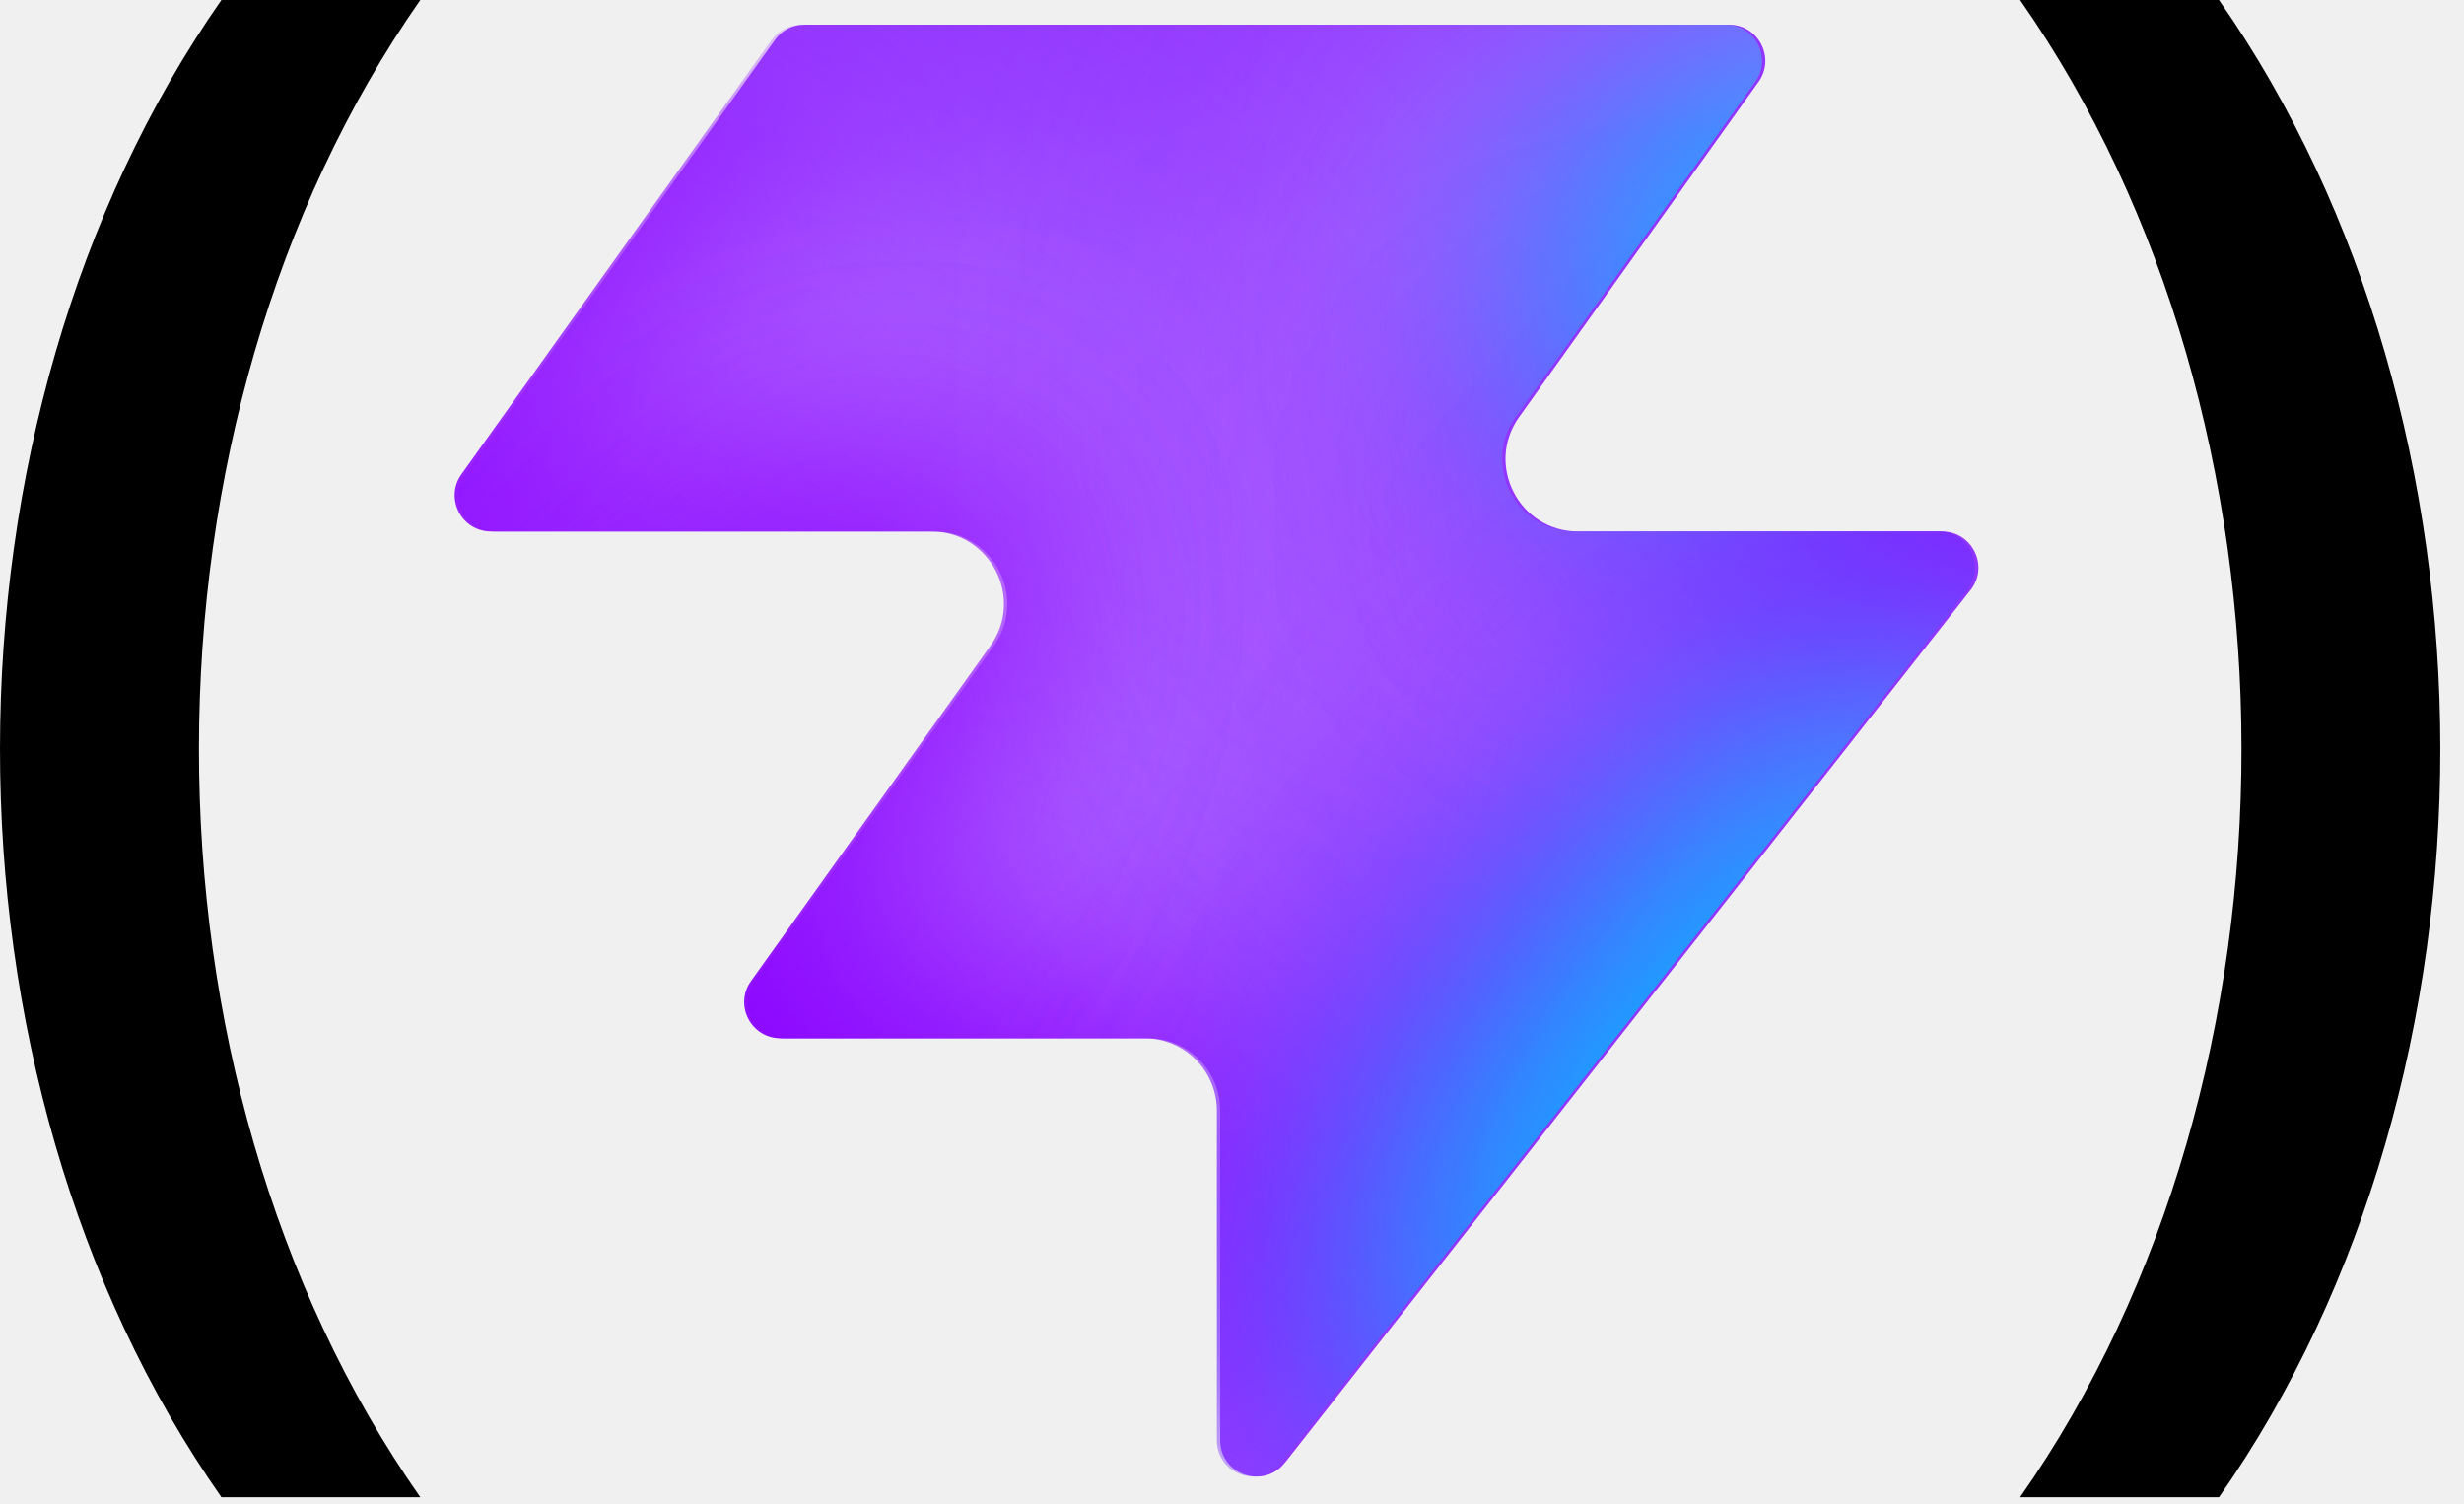
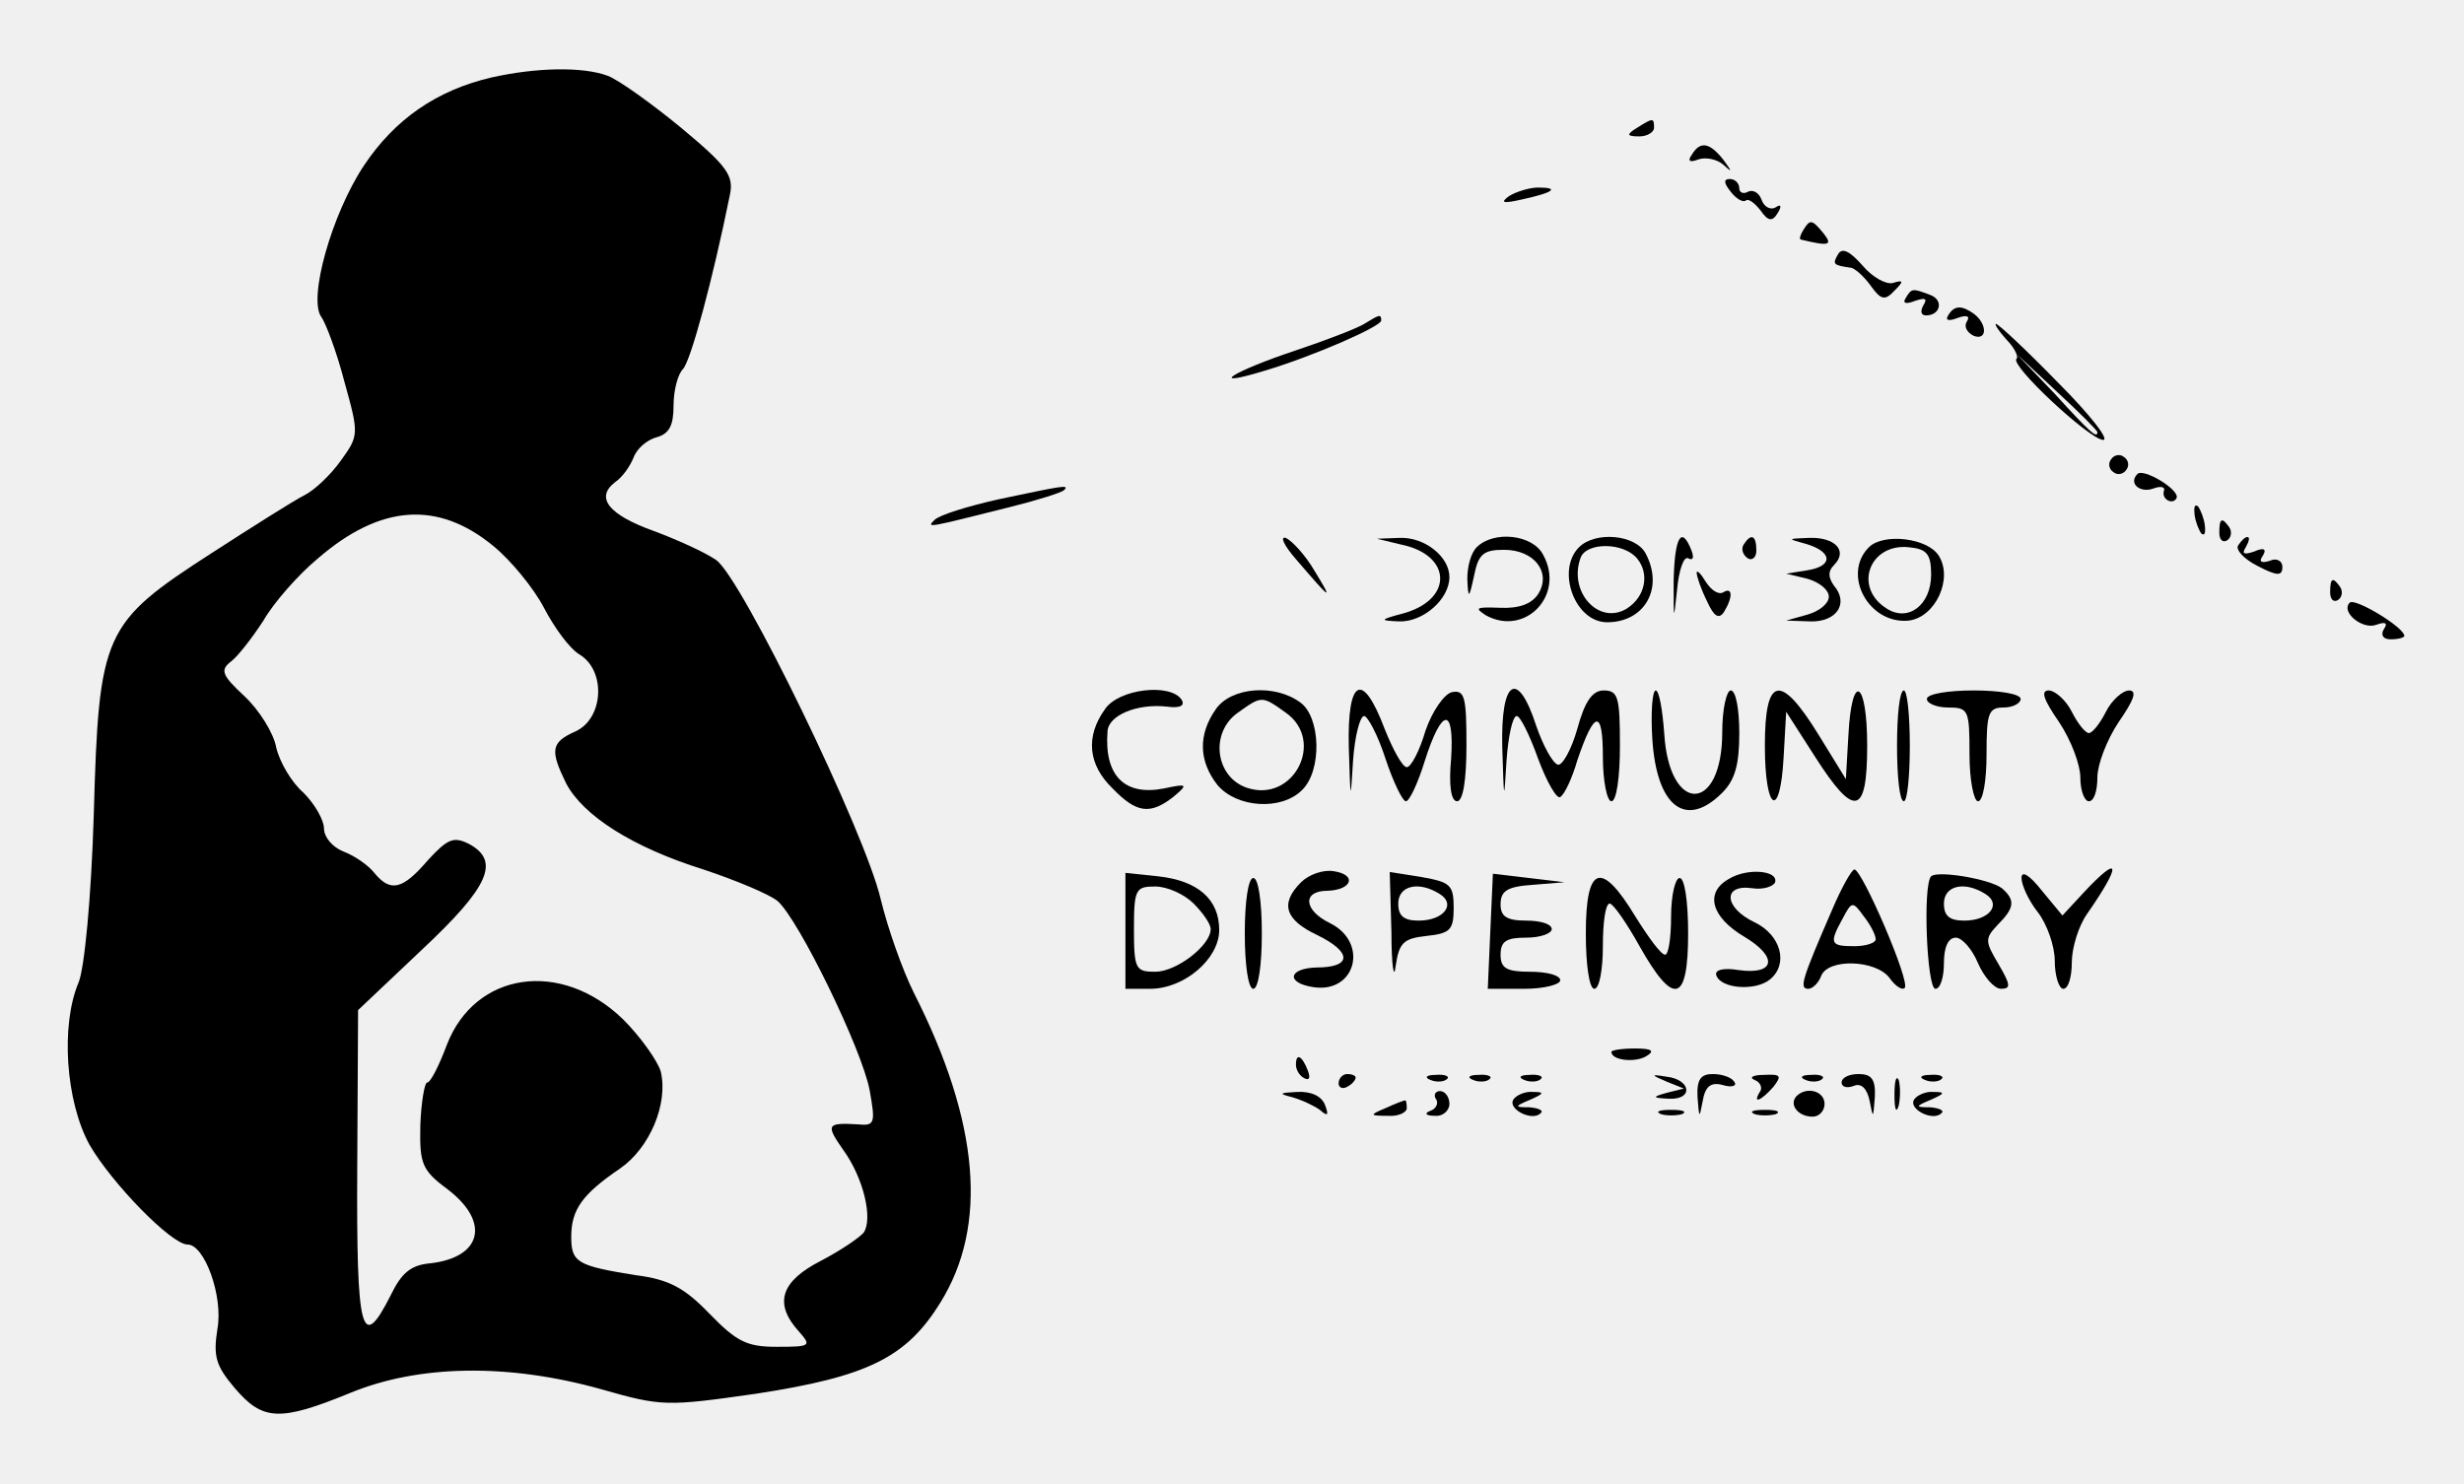
- <svg xmlns="http://www.w3.org/2000/svg" width="77" height="47" fill="none" aria-labelledby="vite-logo-title" viewBox="0 0 77 47">
-   <style>.parenthesis{fill:#000}@media (prefers-color-scheme:dark){.parenthesis{fill:#fff}}</style>
-   <path fill="#9135ff" d="M40.151 45.71c-.663.844-2.02.374-2.02-.699V34.708a2.26 2.26 0 0 0-2.262-2.262H24.493c-.92 0-1.457-1.04-.92-1.788l7.479-10.471c1.07-1.498 0-3.578-1.842-3.578H15.443c-.92 0-1.456-1.04-.92-1.788l9.696-13.576c.213-.297.556-.474.92-.474h28.894c.92 0 1.456 1.04.92 1.788l-7.48 10.472c-1.07 1.497 0 3.578 1.842 3.578h11.376c.944 0 1.474 1.087.89 1.83L40.153 45.712z" />
-   <mask id="a" width="48" height="47" x="14" y="0" maskUnits="userSpaceOnUse" style="mask-type:alpha">
-     <path fill="#000" d="M40.047 45.71c-.663.843-2.02.374-2.02-.699V34.708a2.26 2.26 0 0 0-2.262-2.262H24.389c-.92 0-1.457-1.04-.92-1.788l7.479-10.472c1.07-1.497 0-3.578-1.842-3.578H15.34c-.92 0-1.456-1.04-.92-1.788l9.696-13.575c.213-.297.556-.474.92-.474H53.93c.92 0 1.456 1.04.92 1.788L47.37 13.03c-1.07 1.498 0 3.578 1.842 3.578h11.376c.944 0 1.474 1.088.89 1.831L40.049 45.712z" />
-   </mask>
-   <g mask="url(#a)">
-     <g filter="url(#b)">
-       <ellipse cx="5.508" cy="14.704" fill="#eee6ff" rx="5.508" ry="14.704" transform="rotate(269.814 20.96 11.29)scale(-1 1)" />
-     </g>
-     <g filter="url(#c)">
-       <ellipse cx="10.399" cy="29.851" fill="#eee6ff" rx="10.399" ry="29.851" transform="rotate(89.814 -16.902 -8.275)scale(1 -1)" />
-     </g>
-     <g filter="url(#d)">
-       <ellipse cx="5.508" cy="30.487" fill="#8900ff" rx="5.508" ry="30.487" transform="rotate(89.814 -19.197 -7.127)scale(1 -1)" />
-     </g>
-     <g filter="url(#e)">
-       <ellipse cx="5.508" cy="30.599" fill="#8900ff" rx="5.508" ry="30.599" transform="rotate(89.814 -25.928 4.177)scale(1 -1)" />
-     </g>
-     <g filter="url(#f)">
-       <ellipse cx="5.508" cy="30.599" fill="#8900ff" rx="5.508" ry="30.599" transform="rotate(89.814 -25.738 5.52)scale(1 -1)" />
-     </g>
-     <g filter="url(#g)">
-       <ellipse cx="14.072" cy="22.078" fill="#eee6ff" rx="14.072" ry="22.078" transform="rotate(93.35 31.245 55.578)scale(-1 1)" />
-     </g>
-     <g filter="url(#h)">
-       <ellipse cx="3.47" cy="21.501" fill="#8900ff" rx="3.47" ry="21.501" transform="rotate(89.009 35.419 55.202)scale(-1 1)" />
-     </g>
-     <g filter="url(#i)">
-       <ellipse cx="3.47" cy="21.501" fill="#8900ff" rx="3.47" ry="21.501" transform="rotate(89.009 35.419 55.202)scale(-1 1)" />
-     </g>
-     <g filter="url(#j)">
-       <ellipse cx="14.592" cy="9.743" fill="#8900ff" rx="4.407" ry="29.108" transform="rotate(39.51 14.592 9.743)" />
-     </g>
-     <g filter="url(#k)">
-       <ellipse cx="61.728" cy="-5.321" fill="#8900ff" rx="4.407" ry="29.108" transform="rotate(37.892 61.728 -5.32)" />
-     </g>
-     <g filter="url(#l)">
-       <ellipse cx="55.618" cy="7.104" fill="#00c2ff" rx="5.971" ry="9.665" transform="rotate(37.892 55.618 7.104)" />
-     </g>
-     <g filter="url(#m)">
-       <ellipse cx="12.326" cy="39.103" fill="#8900ff" rx="4.407" ry="29.108" transform="rotate(37.892 12.326 39.103)" />
-     </g>
-     <g filter="url(#n)">
-       <ellipse cx="12.326" cy="39.103" fill="#8900ff" rx="4.407" ry="29.108" transform="rotate(37.892 12.326 39.103)" />
-     </g>
-     <g filter="url(#o)">
-       <ellipse cx="49.857" cy="30.678" fill="#8900ff" rx="4.407" ry="29.108" transform="rotate(37.892 49.857 30.678)" />
-     </g>
-     <g filter="url(#p)">
-       <ellipse cx="52.623" cy="33.171" fill="#00c2ff" rx="5.971" ry="15.297" transform="rotate(37.892 52.623 33.17)" />
-     </g>
+ <svg xmlns="http://www.w3.org/2000/svg" version="1.0" width="289pt" height="174pt" viewBox="0 0 289 174" preserveAspectRatio="xMidYMid meet">
+   <g transform="translate(0,174) scale(0.1,-0.1)" fill="#000000" stroke="none">
+     <path d="M576 1649 c-64 -15 -113 -49 -149 -103 -38 -57 -66 -157 -50 -178 5 -7 18 -41 27 -76 17 -61 17 -63 -4 -92 -12 -17 -31 -35 -43 -41 -12 -6 -61 -37 -109 -68 -127 -82 -132 -93 -138 -306 -3 -99 -11 -182 -18 -198 -21 -50 -15 -139 13 -190 26 -45 96 -117 115 -117 20 0 42 -61 35 -99 -5 -32 -2 -43 20 -69 33 -39 53 -40 136 -6 80 33 185 35 295 4 70 -20 76 -20 181 -5 130 20 176 42 216 107 56 90 46 211 -31 363 -14 28 -31 77 -39 110 -18 78 -163 377 -193 398 -13 9 -46 24 -73 34 -53 19 -69 39 -46 57 9 6 18 19 22 29 4 11 16 21 27 24 15 4 20 14 20 37 0 18 5 37 11 43 9 9 35 105 55 204 5 23 -3 34 -57 79 -34 28 -73 56 -86 61 -29 11 -84 10 -137 -2z m2 -549 c21 -17 48 -50 60 -73 12 -23 30 -48 42 -55 31 -19 28 -75 -5 -90 -29 -13 -30 -22 -11 -61 20 -38 78 -75 161 -101 39 -13 77 -29 87 -37 25 -22 99 -174 108 -222 7 -39 6 -42 -14 -40 -36 2 -38 0 -17 -30 24 -33 35 -81 24 -97 -5 -6 -27 -21 -50 -33 -47 -24 -56 -50 -26 -83 15 -17 14 -18 -26 -18 -35 0 -47 6 -79 39 -29 30 -47 40 -86 45 -69 11 -76 15 -76 45 0 32 13 50 57 80 35 24 57 76 48 114 -4 13 -24 41 -44 61 -73 71 -174 56 -207 -30 -9 -24 -19 -44 -23 -44 -3 0 -7 -23 -8 -50 -1 -46 2 -53 33 -76 49 -38 39 -79 -21 -86 -23 -2 -34 -11 -47 -38 -34 -67 -40 -45 -39 150 l1 185 75 71 c79 74 92 104 55 124 -18 9 -25 6 -48 -19 -30 -35 -44 -38 -63 -15 -7 9 -23 20 -36 25 -13 5 -23 17 -23 27 0 10 -11 29 -24 42 -14 12 -28 36 -32 53 -3 17 -20 44 -37 60 -27 25 -29 31 -16 41 8 6 25 28 38 48 12 21 41 54 64 73 73 63 140 68 205 15z" />
+     <path d="M1920 1590 c-13 -8 -12 -10 3 -10 9 0 17 5 17 10 0 12 -1 12 -20 0z" />
+     <path d="M1984 1558 c-5 -7 -2 -9 8 -5 9 3 22 0 29 -6 11 -10 11 -9 0 6 -16 20 -27 22 -37 5z" />
+     <path d="M2030 1515 c7 -9 15 -13 18 -10 3 2 10 -3 17 -12 9 -13 14 -13 20 -3 5 8 4 11 -2 7 -6 -4 -14 0 -17 9 -3 8 -10 12 -16 9 -5 -3 -10 -1 -10 4 0 6 -5 11 -11 11 -8 0 -7 -5 1 -15z" />
+     <path d="M1770 1510 c-11 -8 -7 -9 15 -4 37 8 45 14 19 14 -10 0 -26 -5 -34 -10z" />
+     <path d="M2115 1470 c-3 -5 -5 -10 -3 -11 33 -8 38 -7 27 7 -14 17 -16 17 -24 4z" />
+     <path d="M2156 1442 c-7 -12 -6 -13 14 -16 5 0 16 -10 24 -21 12 -17 17 -18 28 -6 11 11 11 13 -2 9 -8 -2 -24 7 -35 20 -15 17 -24 22 -29 14z" />
+     <path d="M2235 1390 c-4 -6 1 -7 11 -3 12 4 15 3 10 -5 -4 -7 -3 -12 3 -12 17 0 21 18 5 24 -21 8 -22 8 -29 -4z" />
+     <path d="M2285 1370 c-4 -6 1 -7 11 -3 11 4 15 2 11 -4 -4 -6 0 -13 8 -17 16 -6 16 14 0 26 -14 10 -23 10 -30 -2z" />
+     <path d="M1600 1360 c-8 -5 -44 -19 -80 -31 -75 -25 -106 -45 -37 -24 57 17 137 52 137 59 0 8 -2 7 -20 -4z" />
+     <path d="M2353 1342 c10 -10 15 -21 12 -23 -7 -8 83 -92 101 -95 10 -2 -14 29 -52 67 -37 38 -70 69 -73 69 -2 0 3 -8 12 -18z m107 -109 c0 -8 -9 0 -50 45 l-45 47 48 -45 c26 -24 47 -45 47 -47z" />
+     <path d="M2476 1201 c-4 -5 -2 -12 3 -15 5 -4 12 -2 15 3 4 5 2 12 -3 15 -5 4 -12 2 -15 -3z" />
+     <path d="M2507 1184 c-11 -11 3 -23 19 -17 8 3 14 2 12 -3 -3 -10 11 -17 15 -8 3 10 -39 35 -46 28z" />
+     <path d="M1170 1154 c-35 -8 -68 -18 -74 -24 -10 -10 -8 -9 88 15 32 8 61 17 64 20 7 7 -2 5 -78 -11z" />
+     <path d="M2574 1136 c1 -8 5 -18 8 -22 4 -3 5 1 4 10 -1 8 -5 18 -8 22 -4 3 -5 -1 -4 -10z" />
+     <path d="M2603 1115 c0 -8 4 -12 9 -9 5 3 6 10 3 15 -9 13 -12 11 -12 -6z" />
+     <path d="M1520 1084 c42 -49 44 -50 22 -14 -11 19 -27 36 -34 39 -7 2 -2 -9 12 -25z" />
+     <path d="M1644 1101 c58 -12 61 -63 4 -80 -30 -8 -31 -9 -7 -10 28 -1 59 26 59 52 0 24 -29 47 -58 46 l-27 -1 29 -7z" />
+     <path d="M1732 1098 c-7 -7 -11 -23 -11 -37 1 -24 2 -24 8 4 5 25 11 30 35 30 36 0 56 -27 40 -52 -8 -12 -23 -17 -45 -16 -28 1 -30 0 -16 -9 46 -25 93 24 67 71 -12 24 -58 29 -78 9z" />
+     <path d="M1852 1098 c-27 -27 -5 -88 33 -88 44 0 67 40 45 81 -12 22 -59 26 -78 7z m68 -13 c15 -18 10 -45 -12 -59 -33 -20 -69 20 -54 60 7 18 50 18 66 -1z" />
+     <path d="M1963 1058 c0 -47 0 -48 4 -10 2 23 8 40 13 37 6 -3 7 1 4 9 -12 31 -20 15 -21 -36z" />
+     <path d="M2045 1101 c-3 -5 -1 -12 5 -16 5 -3 10 1 10 9 0 18 -6 21 -15 7z" />
+     <path d="M2118 1102 c31 -9 33 -26 2 -31 l-25 -4 25 -6 c14 -4 25 -13 25 -21 0 -8 -11 -17 -25 -21 l-25 -7 28 -1 c31 -1 46 21 28 42 -7 10 -7 17 0 24 17 17 1 33 -29 32 -26 -1 -26 -1 -4 -7z" />
+     <path d="M2192 1098 c-32 -32 0 -91 47 -86 31 4 52 49 35 76 -13 21 -65 27 -82 10z m73 -32 c0 -36 -27 -56 -52 -40 -40 25 -20 77 26 72 21 -2 26 -8 26 -32z" />
+     <path d="M2625 1100 c-3 -5 7 -16 23 -24 23 -12 29 -12 29 -1 0 7 -7 11 -15 7 -10 -3 -13 -1 -8 6 5 8 1 10 -10 5 -12 -4 -15 -3 -10 5 4 7 5 12 2 12 -3 0 -7 -4 -11 -10z" />
+     <path d="M1990 1068 c0 -4 5 -19 12 -33 8 -18 14 -22 20 -13 11 18 10 30 -1 23 -6 -3 -14 3 -20 12 -6 10 -11 15 -11 11z" />
+     <path d="M2733 1045 c0 -8 4 -12 9 -9 5 3 6 10 3 15 -9 13 -12 11 -12 -6z" />
+     <path d="M2756 1033 c-11 -11 15 -32 31 -26 11 4 14 2 9 -5 -4 -7 -1 -12 8 -12 9 0 16 2 16 4 0 10 -58 45 -64 39z" />
+     <path d="M1296 908 c-23 -32 -20 -65 9 -93 28 -29 44 -31 71 -10 18 15 17 16 -11 10 -46 -9 -70 15 -66 67 1 19 35 33 70 29 15 -2 21 1 17 8 -13 20 -74 13 -90 -11z" />
+     <path d="M1426 908 c-21 -30 -20 -61 2 -89 23 -27 75 -30 99 -6 24 23 22 86 -2 103 -30 22 -81 18 -99 -8z m82 -4 c47 -33 9 -107 -46 -88 -37 13 -43 65 -10 88 28 20 28 20 56 0z" />
+     <path d="M1582 863 c2 -64 2 -65 5 -15 2 28 8 52 13 52 4 0 16 -22 25 -50 9 -27 20 -50 24 -50 4 0 14 21 22 47 20 63 35 65 31 3 -3 -32 0 -50 7 -50 7 0 11 25 11 66 0 56 -2 65 -17 62 -9 -2 -23 -22 -31 -45 -7 -24 -17 -43 -22 -43 -5 0 -16 20 -26 45 -26 69 -44 59 -42 -22z" />
+     <path d="M1762 863 c2 -64 2 -65 5 -15 2 28 7 52 12 52 4 0 15 -22 25 -50 10 -27 22 -48 26 -45 5 3 14 22 20 43 20 59 30 61 30 4 0 -29 5 -52 10 -52 6 0 10 28 10 65 0 57 -2 65 -19 65 -13 0 -22 -12 -31 -45 -7 -25 -18 -44 -23 -42 -6 2 -17 22 -25 45 -22 68 -42 55 -40 -25z" />
+     <path d="M1938 873 c5 -79 39 -106 82 -63 15 15 20 33 20 70 0 28 -4 50 -10 50 -5 0 -10 -22 -10 -49 0 -95 -62 -97 -68 -2 -2 28 -6 51 -10 51 -4 0 -6 -26 -4 -57z" />
+     <path d="M2070 865 c0 -77 18 -88 22 -13 l3 53 34 -53 c46 -72 61 -69 61 13 0 77 -18 88 -22 13 l-3 -52 -32 52 c-45 73 -63 69 -63 -13z" />
+     <path d="M2225 865 c0 -36 3 -65 8 -65 4 0 7 29 7 65 0 36 -3 65 -7 65 -5 0 -8 -29 -8 -65z" />
+     <path d="M2260 920 c0 -5 11 -10 25 -10 24 0 25 -3 25 -55 0 -30 5 -55 10 -55 6 0 10 25 10 55 0 48 2 55 20 55 11 0 20 5 20 10 0 6 -25 10 -55 10 -30 0 -55 -4 -55 -10z" />
+     <path d="M2415 893 c14 -21 25 -50 25 -65 0 -16 5 -28 10 -28 6 0 10 12 10 28 0 15 11 44 25 65 18 26 22 37 12 37 -7 0 -20 -11 -27 -25 -7 -14 -16 -25 -20 -25 -4 0 -13 11 -20 25 -7 14 -20 25 -27 25 -10 0 -6 -11 12 -37z" />
+     <path d="M1320 648 l0 -68 29 0 c40 0 81 35 81 69 0 36 -25 58 -72 63 l-38 4 0 -68z m80 32 c11 -11 20 -24 20 -30 0 -19 -40 -50 -65 -50 -23 0 -25 3 -25 50 0 47 2 50 25 50 14 0 34 -9 45 -20z" />
+     <path d="M1526 705 c-25 -25 -19 -44 19 -62 41 -20 41 -38 -1 -38 -33 -1 -36 -18 -4 -23 50 -8 66 52 20 75 -31 15 -33 38 -3 38 29 1 35 19 7 23 -12 2 -29 -4 -38 -13z" />
+     <path d="M1632 646 c0 -39 3 -57 5 -39 4 27 9 32 36 35 28 3 32 7 32 33 0 27 -4 30 -37 36 l-38 6 2 -71z m57 45 c19 -12 4 -31 -25 -31 -17 0 -24 5 -24 20 0 21 24 27 49 11z" />
+     <path d="M1748 648 l-3 -68 43 0 c23 0 42 5 42 10 0 6 -16 10 -35 10 -28 0 -35 4 -35 20 0 16 7 20 30 20 17 0 30 5 30 10 0 6 -13 10 -30 10 -23 0 -30 5 -30 19 0 16 8 21 38 23 l37 3 -42 5 -42 5 -3 -67z" />
+     <path d="M2028 709 c-29 -16 -21 -45 18 -68 40 -24 36 -45 -7 -39 -18 3 -28 0 -26 -6 5 -16 46 -19 63 -5 22 18 13 52 -18 67 -36 17 -38 45 -3 40 13 -2 25 2 27 7 4 14 -33 17 -54 4z" />
+     <path d="M2149 673 c-36 -83 -39 -93 -28 -93 5 0 12 7 15 15 8 21 64 19 80 -2 7 -10 15 -15 18 -12 7 7 -50 139 -59 139 -3 0 -15 -21 -26 -47z m51 -35 c0 -4 -11 -8 -25 -8 -28 0 -30 3 -14 32 11 21 12 21 25 3 8 -10 14 -22 14 -27z" />
+     <path d="M2265 712 c-10 -10 -5 -132 5 -132 6 0 10 14 10 30 0 19 5 30 14 30 7 0 19 -13 26 -30 7 -16 19 -30 27 -30 12 0 11 5 -3 29 -16 27 -16 30 -1 46 20 20 21 29 5 43 -15 11 -75 21 -83 14z m64 -21 c19 -12 4 -31 -25 -31 -17 0 -24 5 -24 20 0 21 24 27 49 11z" />
+     <path d="M2371 710 c0 -8 8 -26 19 -40 11 -14 20 -40 20 -57 0 -18 5 -33 10 -33 6 0 10 14 10 31 0 17 8 43 18 57 41 59 39 71 -4 25 l-25 -27 -24 29 c-15 19 -24 24 -24 15z" />
+     <path d="M1460 645 c0 -37 4 -65 10 -65 6 0 10 28 10 65 0 37 -4 65 -10 65 -6 0 -10 -28 -10 -65z" />
+     <path d="M1860 645 c0 -37 4 -65 10 -65 6 0 10 23 10 50 0 28 3 50 8 50 4 0 20 -23 35 -50 40 -71 57 -67 57 15 0 37 -4 65 -10 65 -5 0 -10 -20 -10 -45 0 -25 -3 -45 -7 -45 -5 0 -20 21 -35 45 -40 66 -58 60 -58 -20z" />
+     <path d="M1890 506 c0 -10 28 -13 41 -5 10 6 7 9 -13 9 -16 0 -28 -2 -28 -4z" />
+     <path d="M1520 491 c0 -6 4 -13 10 -16 6 -3 7 1 4 9 -7 18 -14 21 -14 7z" />
+     <path d="M1570 469 c0 -5 5 -7 10 -4 6 3 10 8 10 11 0 2 -4 4 -10 4 -5 0 -10 -5 -10 -11z" />
+     <path d="M1678 473 c7 -3 16 -2 19 1 4 3 -2 6 -13 5 -11 0 -14 -3 -6 -6z" />
+     <path d="M1728 473 c7 -3 16 -2 19 1 4 3 -2 6 -13 5 -11 0 -14 -3 -6 -6z" />
+     <path d="M1788 473 c7 -3 16 -2 19 1 4 3 -2 6 -13 5 -11 0 -14 -3 -6 -6z" />
+     <path d="M1955 471 l20 -8 -20 -5 c-18 -5 -17 -6 3 -7 29 -1 25 23 -4 26 -18 3 -18 2 1 -6z" />
+     <path d="M1991 453 c2 -25 2 -26 6 -5 3 18 10 23 24 19 10 -3 17 -1 13 4 -3 5 -14 9 -25 9 -14 0 -19 -6 -18 -27z" />
+     <path d="M2058 473 c6 -2 10 -9 6 -14 -9 -15 2 -10 16 6 10 13 9 15 -11 14 -13 0 -18 -3 -11 -6z" />
+     <path d="M2118 473 c7 -3 16 -2 19 1 4 3 -2 6 -13 5 -11 0 -14 -3 -6 -6z" />
+     <path d="M2160 470 c0 -5 6 -7 14 -4 9 4 16 -3 19 -18 4 -21 4 -20 6 5 1 21 -4 27 -19 27 -11 0 -20 -4 -20 -10z" />
+     <path d="M2222 455 c0 -16 2 -22 5 -12 2 9 2 23 0 30 -3 6 -5 -1 -5 -18z" />
+     <path d="M2258 473 c7 -3 16 -2 19 1 4 3 -2 6 -13 5 -11 0 -14 -3 -6 -6z" />
+     <path d="M1515 453 c11 -3 26 -10 33 -15 9 -8 11 -7 6 6 -4 10 -16 16 -33 15 -20 -1 -22 -2 -6 -6z" />
+     <path d="M1684 451 c4 -5 0 -12 -6 -14 -8 -3 -6 -6 5 -6 9 -1 17 6 17 14 0 8 -5 15 -11 15 -5 0 -8 -4 -5 -9z" />
+     <path d="M1775 450 c-7 -11 22 -26 32 -16 4 3 -2 6 -13 7 -18 0 -18 1 1 9 16 7 17 9 3 9 -9 1 -20 -4 -23 -9z" />
+     <path d="M2107 454 c-9 -10 2 -24 19 -24 8 0 14 7 14 15 0 15 -21 21 -33 9z" />
+     <path d="M2245 450 c-7 -11 22 -26 32 -16 4 3 -2 6 -13 7 -18 0 -18 1 1 9 16 7 17 9 3 9 -9 1 -20 -4 -23 -9z" />
+     <path d="M1625 440 c-19 -8 -19 -9 3 -9 12 -1 22 4 22 9 0 6 -1 10 -2 9 -2 0 -12 -4 -23 -9z" />
+     <path d="M1948 433 c6 -2 18 -2 25 0 6 3 1 5 -13 5 -14 0 -19 -2 -12 -5z" />
+     <path d="M2058 433 c6 -2 18 -2 25 0 6 3 1 5 -13 5 -14 0 -19 -2 -12 -5z" />
  </g>
-   <path d="M6.919 0c-9.198 13.166-9.252 33.575 0 46.789h6.215c-9.25-13.214-9.196-33.623 0-46.789zm62.424 0h-6.215c9.198 13.166 9.252 33.575 0 46.789h6.215c9.25-13.214 9.196-33.623 0-46.789" class="parenthesis" />
-   <defs>
-     <filter id="b" width="60.045" height="41.654" x="-5.564" y="16.92" color-interpolation-filters="sRGB" filterUnits="userSpaceOnUse">
-       <feFlood flood-opacity="0" result="BackgroundImageFix" />
-       <feBlend in="SourceGraphic" in2="BackgroundImageFix" result="shape" />
-       <feGaussianBlur result="effect1_foregroundBlur_2002_17286" stdDeviation="7.659" />
-     </filter>
-     <filter id="c" width="90.34" height="51.437" x="-40.407" y="-6.762" color-interpolation-filters="sRGB" filterUnits="userSpaceOnUse">
-       <feFlood flood-opacity="0" result="BackgroundImageFix" />
-       <feBlend in="SourceGraphic" in2="BackgroundImageFix" result="shape" />
-       <feGaussianBlur result="effect1_foregroundBlur_2002_17286" stdDeviation="7.659" />
-     </filter>
-     <filter id="d" width="79.355" height="29.4" x="-35.435" y="2.801" color-interpolation-filters="sRGB" filterUnits="userSpaceOnUse">
-       <feFlood flood-opacity="0" result="BackgroundImageFix" />
-       <feBlend in="SourceGraphic" in2="BackgroundImageFix" result="shape" />
-       <feGaussianBlur result="effect1_foregroundBlur_2002_17286" stdDeviation="4.596" />
-     </filter>
-     <filter id="e" width="79.579" height="29.4" x="-30.84" y="20.8" color-interpolation-filters="sRGB" filterUnits="userSpaceOnUse">
-       <feFlood flood-opacity="0" result="BackgroundImageFix" />
-       <feBlend in="SourceGraphic" in2="BackgroundImageFix" result="shape" />
-       <feGaussianBlur result="effect1_foregroundBlur_2002_17286" stdDeviation="4.596" />
-     </filter>
-     <filter id="f" width="79.579" height="29.4" x="-29.307" y="21.949" color-interpolation-filters="sRGB" filterUnits="userSpaceOnUse">
-       <feFlood flood-opacity="0" result="BackgroundImageFix" />
-       <feBlend in="SourceGraphic" in2="BackgroundImageFix" result="shape" />
-       <feGaussianBlur result="effect1_foregroundBlur_2002_17286" stdDeviation="4.596" />
-     </filter>
-     <filter id="g" width="74.749" height="58.852" x="29.961" y="-17.13" color-interpolation-filters="sRGB" filterUnits="userSpaceOnUse">
-       <feFlood flood-opacity="0" result="BackgroundImageFix" />
-       <feBlend in="SourceGraphic" in2="BackgroundImageFix" result="shape" />
-       <feGaussianBlur result="effect1_foregroundBlur_2002_17286" stdDeviation="7.659" />
-     </filter>
-     <filter id="h" width="61.377" height="25.362" x="37.754" y="3.055" color-interpolation-filters="sRGB" filterUnits="userSpaceOnUse">
-       <feFlood flood-opacity="0" result="BackgroundImageFix" />
-       <feBlend in="SourceGraphic" in2="BackgroundImageFix" result="shape" />
-       <feGaussianBlur result="effect1_foregroundBlur_2002_17286" stdDeviation="4.596" />
-     </filter>
-     <filter id="i" width="61.377" height="25.362" x="37.754" y="3.055" color-interpolation-filters="sRGB" filterUnits="userSpaceOnUse">
-       <feFlood flood-opacity="0" result="BackgroundImageFix" />
-       <feBlend in="SourceGraphic" in2="BackgroundImageFix" result="shape" />
-       <feGaussianBlur result="effect1_foregroundBlur_2002_17286" stdDeviation="4.596" />
-     </filter>
-     <filter id="j" width="56.045" height="63.649" x="-13.43" y="-22.082" color-interpolation-filters="sRGB" filterUnits="userSpaceOnUse">
-       <feFlood flood-opacity="0" result="BackgroundImageFix" />
-       <feBlend in="SourceGraphic" in2="BackgroundImageFix" result="shape" />
-       <feGaussianBlur result="effect1_foregroundBlur_2002_17286" stdDeviation="4.596" />
-     </filter>
-     <filter id="k" width="54.814" height="64.646" x="34.321" y="-37.644" color-interpolation-filters="sRGB" filterUnits="userSpaceOnUse">
-       <feFlood flood-opacity="0" result="BackgroundImageFix" />
-       <feBlend in="SourceGraphic" in2="BackgroundImageFix" result="shape" />
-       <feGaussianBlur result="effect1_foregroundBlur_2002_17286" stdDeviation="4.596" />
-     </filter>
-     <filter id="l" width="33.541" height="35.313" x="38.847" y="-10.552" color-interpolation-filters="sRGB" filterUnits="userSpaceOnUse">
-       <feFlood flood-opacity="0" result="BackgroundImageFix" />
-       <feBlend in="SourceGraphic" in2="BackgroundImageFix" result="shape" />
-       <feGaussianBlur result="effect1_foregroundBlur_2002_17286" stdDeviation="4.596" />
-     </filter>
-     <filter id="m" width="54.814" height="64.646" x="-15.081" y="6.78" color-interpolation-filters="sRGB" filterUnits="userSpaceOnUse">
-       <feFlood flood-opacity="0" result="BackgroundImageFix" />
-       <feBlend in="SourceGraphic" in2="BackgroundImageFix" result="shape" />
-       <feGaussianBlur result="effect1_foregroundBlur_2002_17286" stdDeviation="4.596" />
-     </filter>
-     <filter id="n" width="54.814" height="64.646" x="-15.081" y="6.78" color-interpolation-filters="sRGB" filterUnits="userSpaceOnUse">
-       <feFlood flood-opacity="0" result="BackgroundImageFix" />
-       <feBlend in="SourceGraphic" in2="BackgroundImageFix" result="shape" />
-       <feGaussianBlur result="effect1_foregroundBlur_2002_17286" stdDeviation="4.596" />
-     </filter>
-     <filter id="o" width="54.814" height="64.646" x="22.45" y="-1.645" color-interpolation-filters="sRGB" filterUnits="userSpaceOnUse">
-       <feFlood flood-opacity="0" result="BackgroundImageFix" />
-       <feBlend in="SourceGraphic" in2="BackgroundImageFix" result="shape" />
-       <feGaussianBlur result="effect1_foregroundBlur_2002_17286" stdDeviation="4.596" />
-     </filter>
-     <filter id="p" width="39.409" height="43.623" x="32.919" y="11.36" color-interpolation-filters="sRGB" filterUnits="userSpaceOnUse">
-       <feFlood flood-opacity="0" result="BackgroundImageFix" />
-       <feBlend in="SourceGraphic" in2="BackgroundImageFix" result="shape" />
-       <feGaussianBlur result="effect1_foregroundBlur_2002_17286" stdDeviation="4.596" />
-     </filter>
-   </defs>
</svg>
